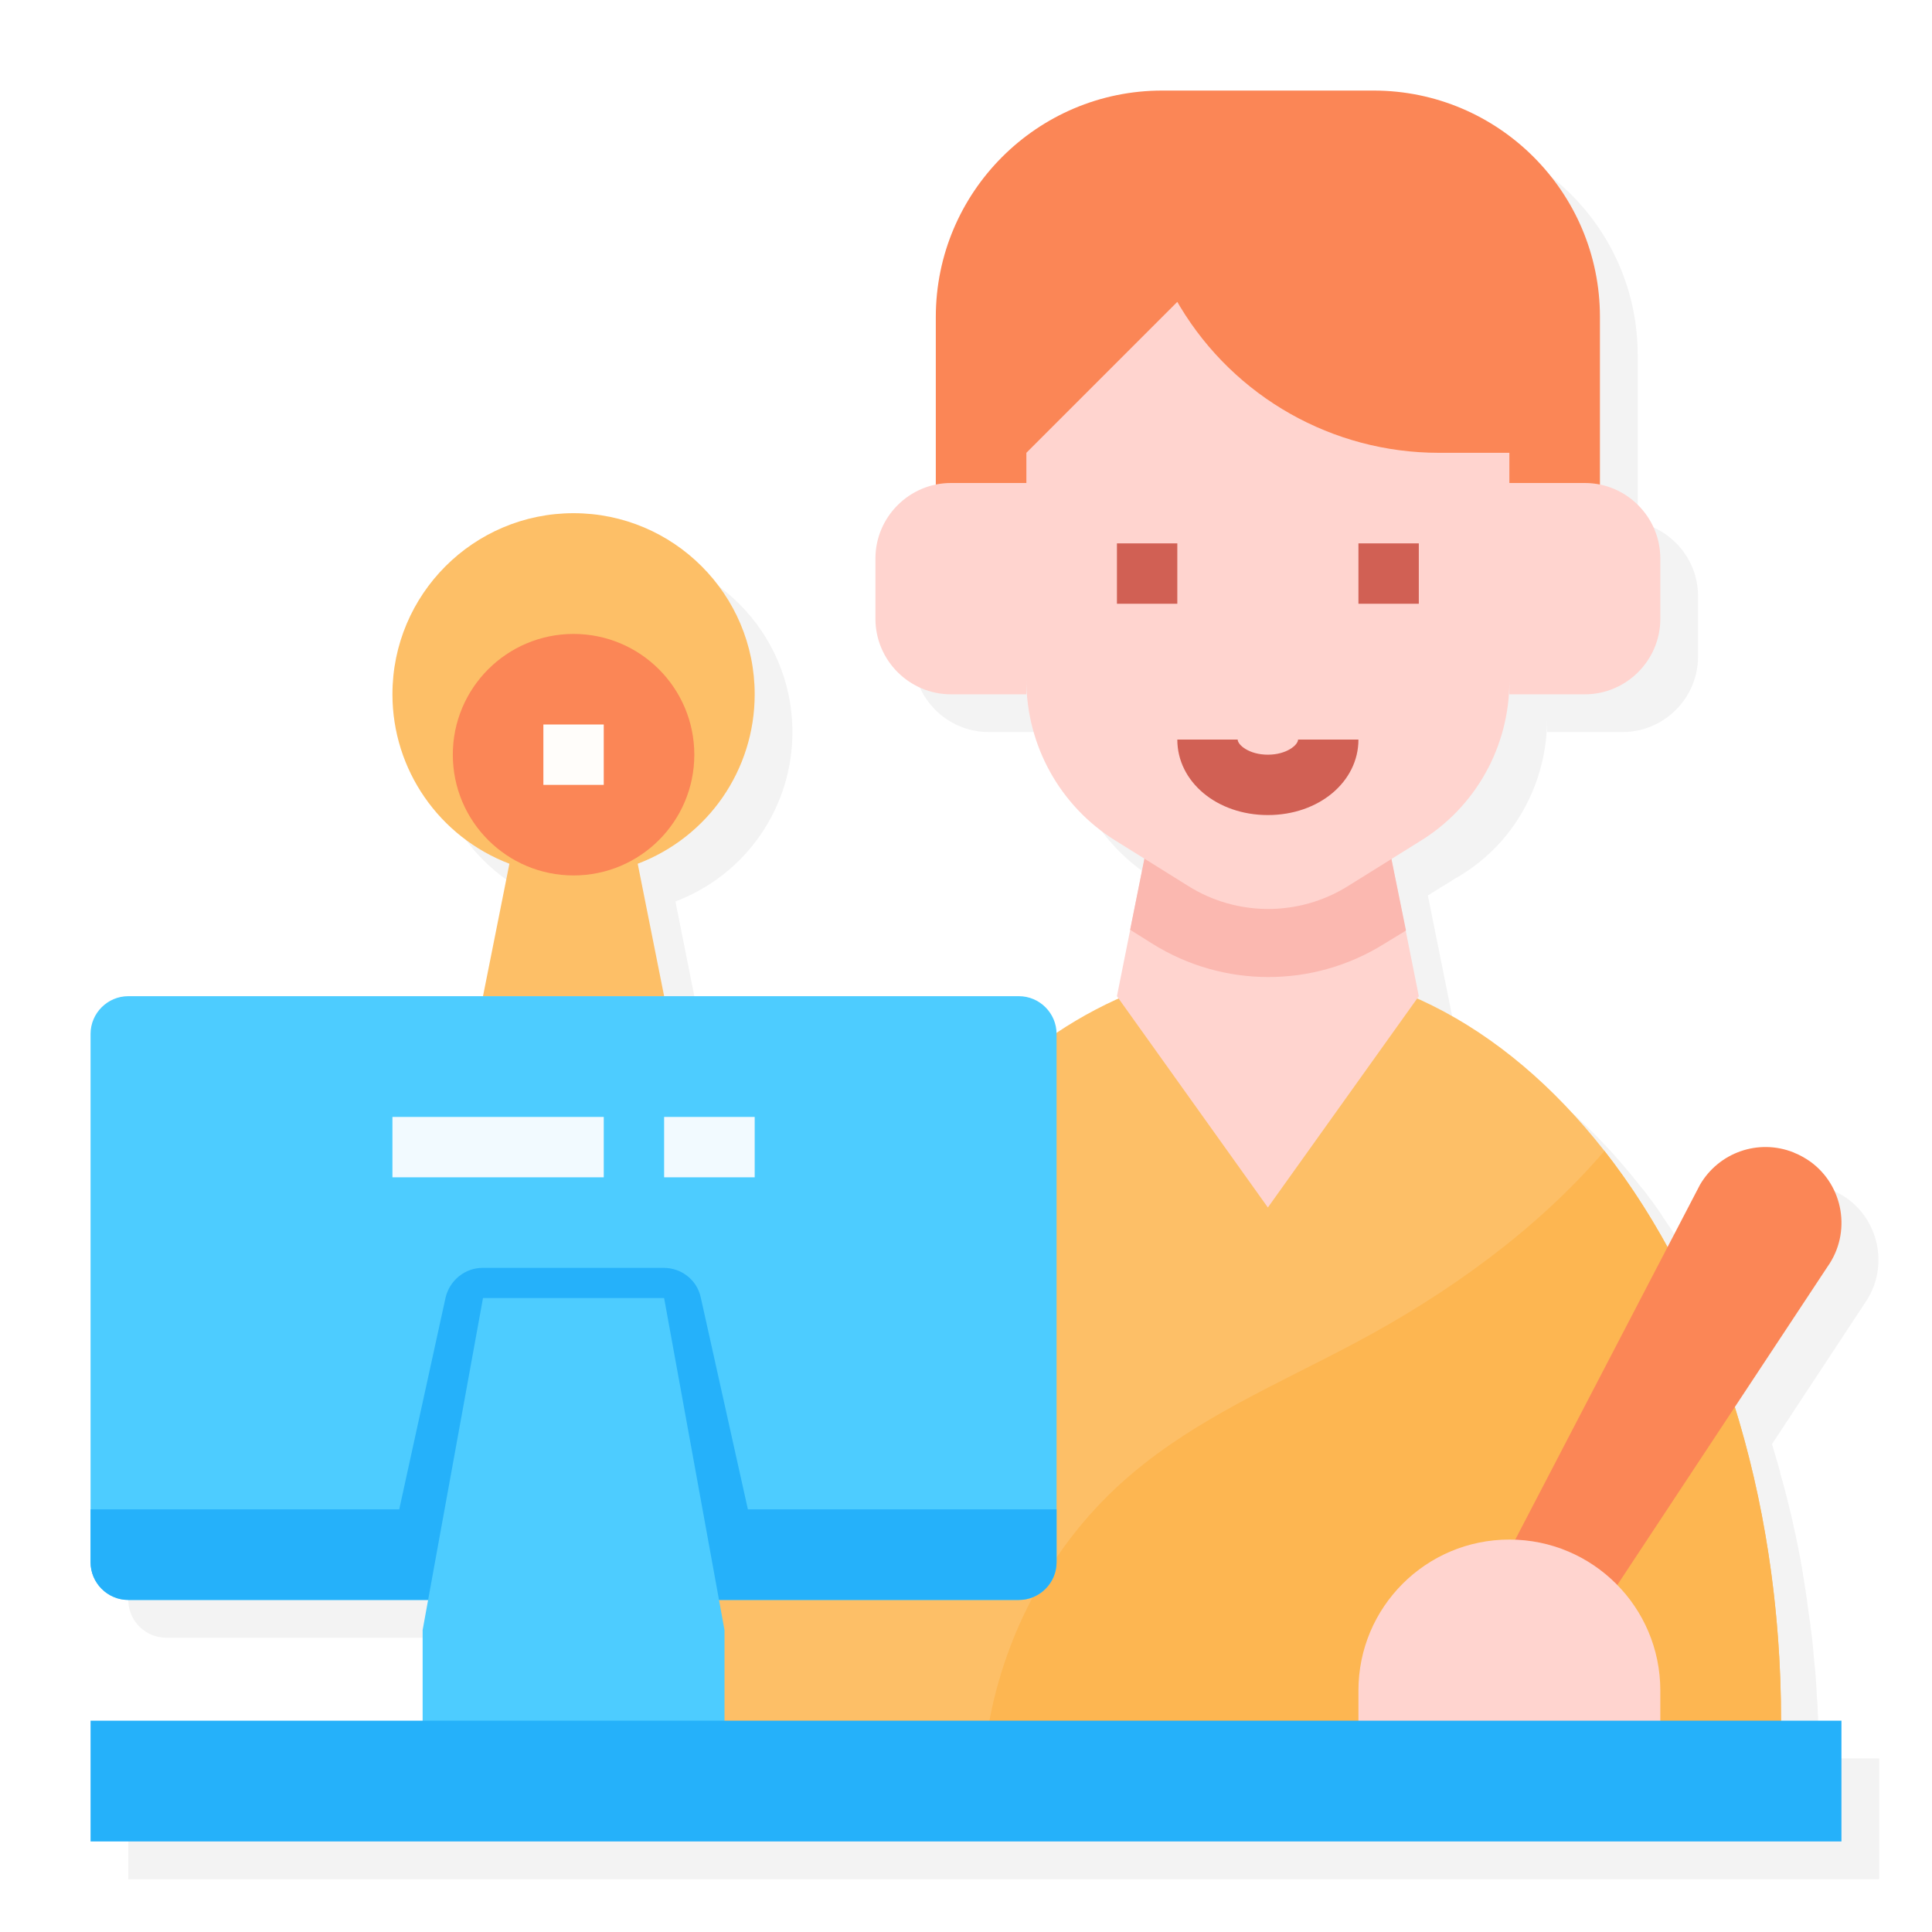
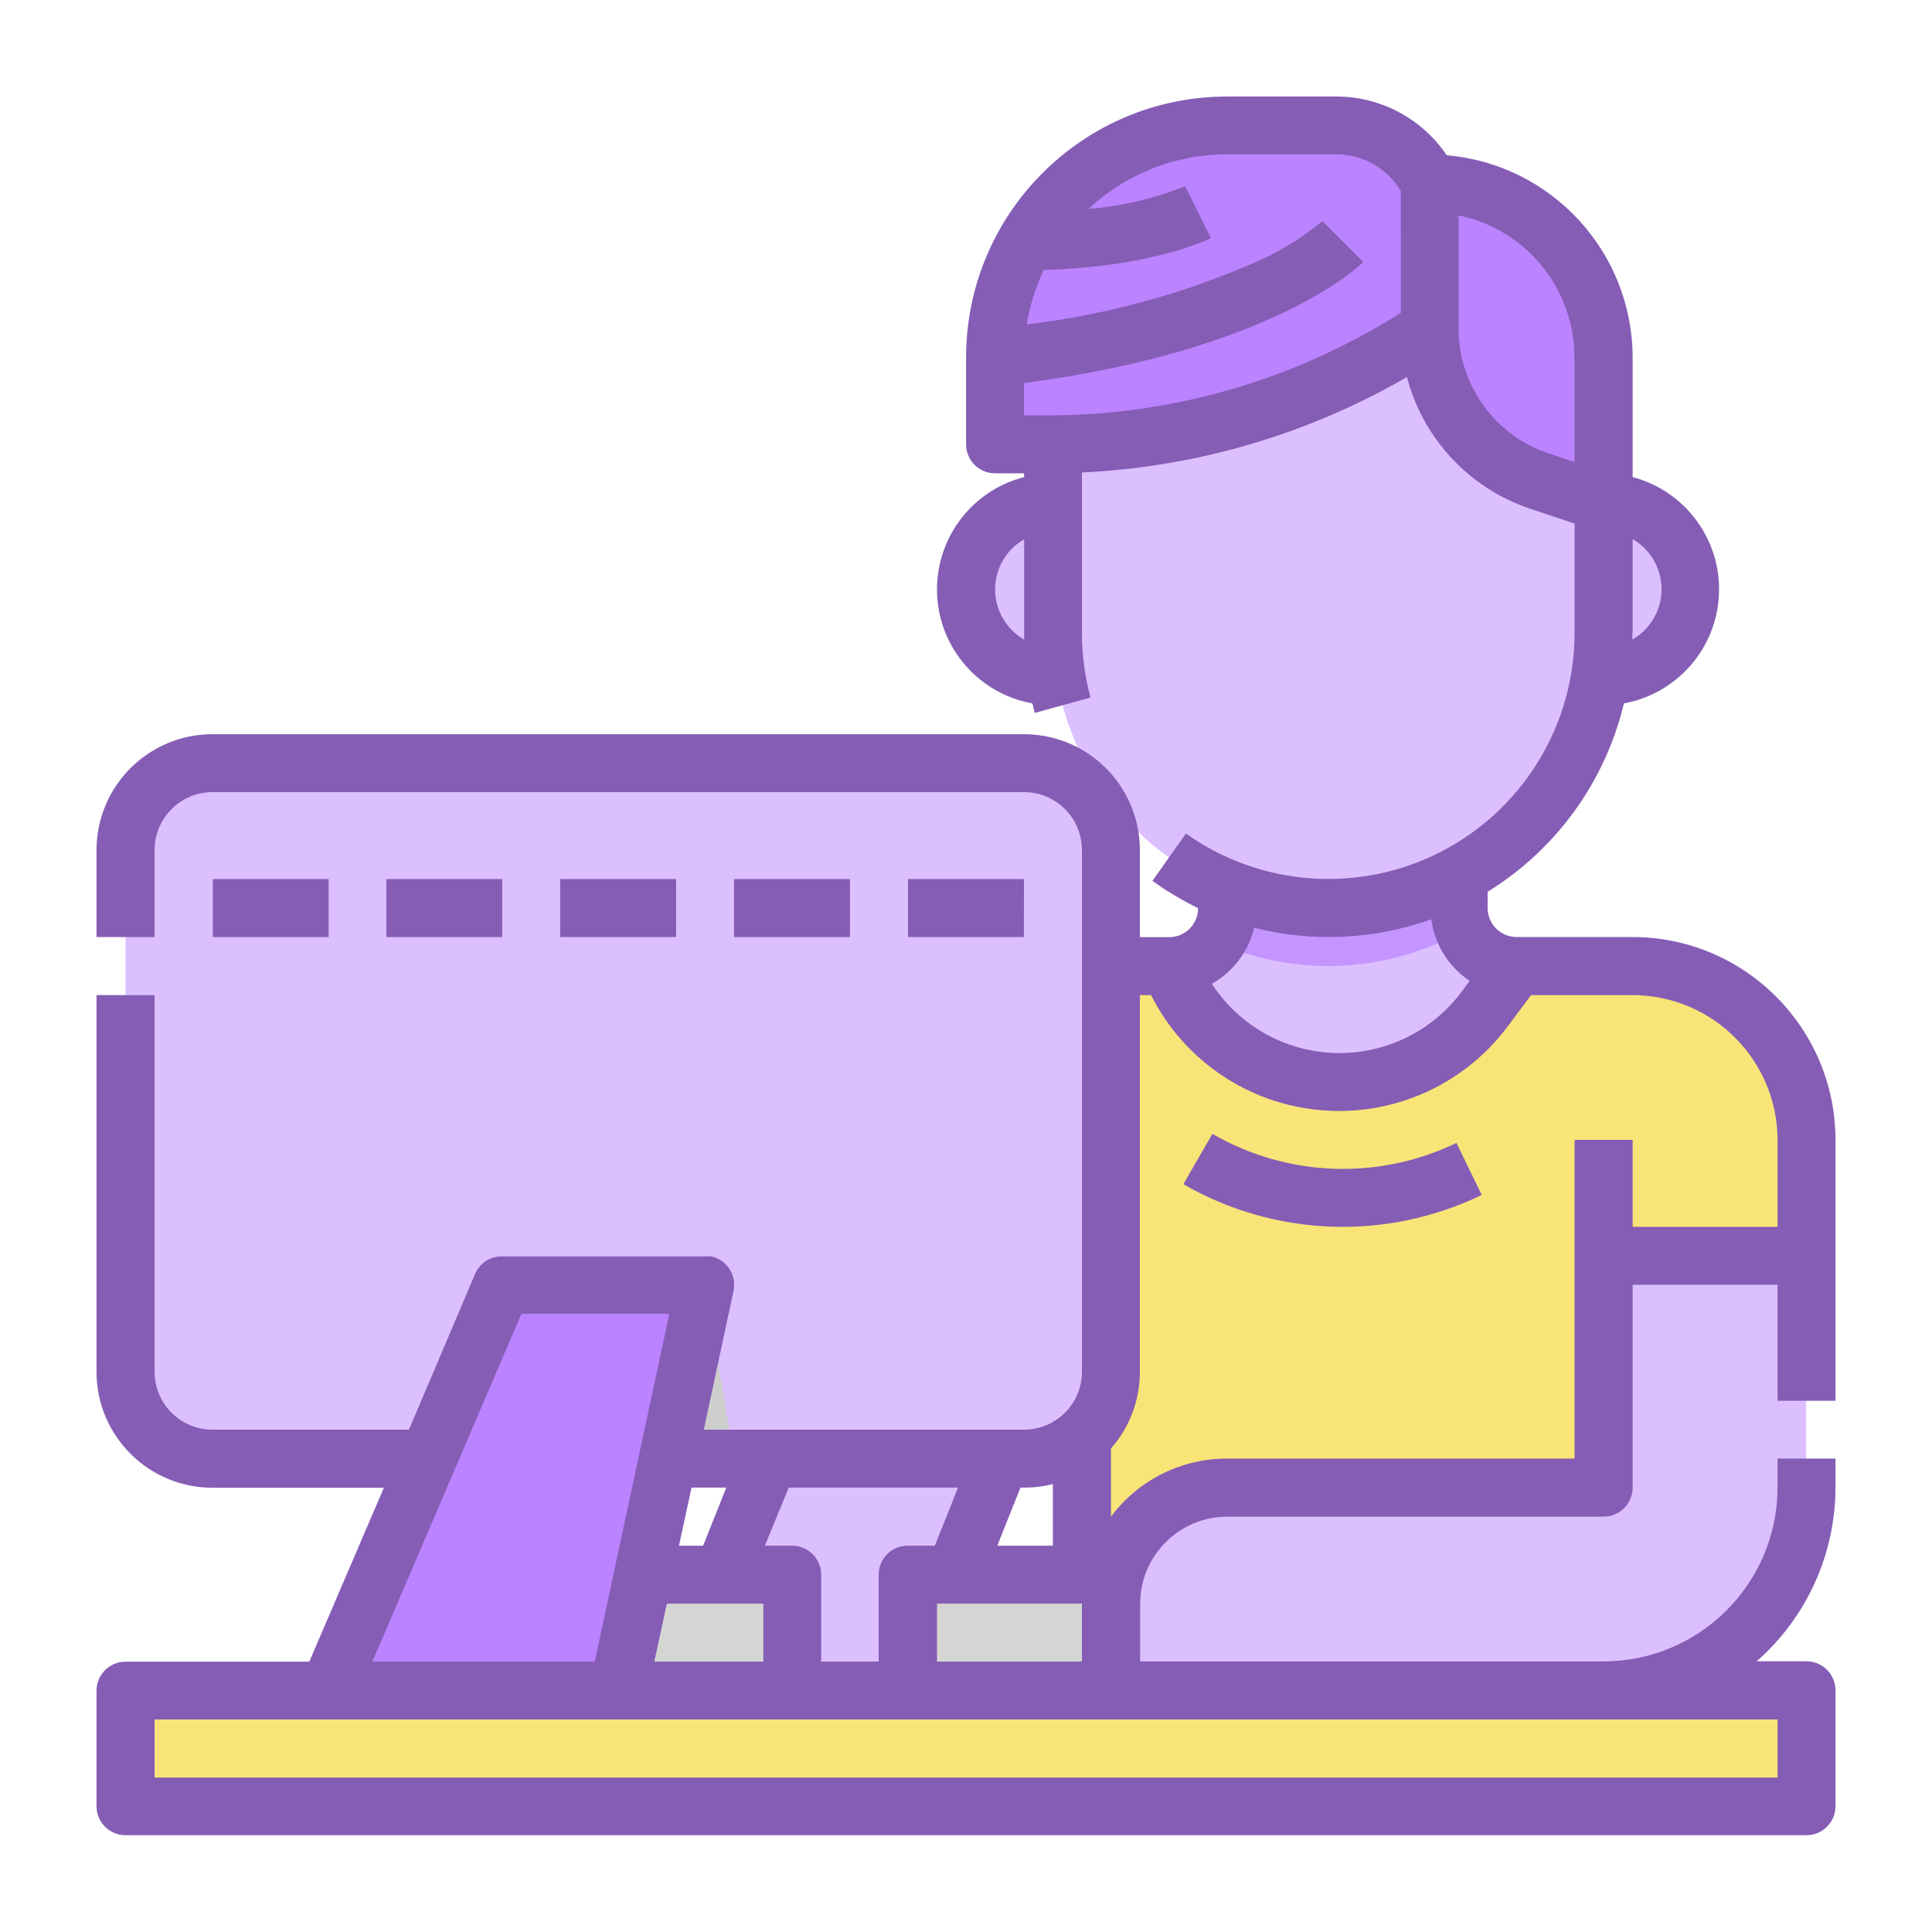
- <svg xmlns="http://www.w3.org/2000/svg" version="1.1" id="Flat" x="0px" y="0px" viewBox="0 0 512 512" style="enable-background:new 0 0 512 512;" xml:space="preserve">
-   <style type="text/css">
- 	.st0{opacity:5.000000e-02;}
- 	.st1{fill:#FB8656;}
- 	.st2{fill:#FDBF67;}
- 	.st3{fill:#FDB651;}
- 	.st4{fill:#FFD4CF;}
- 	.st5{fill:#FBB8B0;}
- 	.st6{fill:#4DCCFF;}
- 	.st7{fill:#25B1FA;}
- 	.st8{fill:#D16054;}
- 	.st9{fill:#FFFDFA;}
- 	.st10{fill:#F2FAFF;}
- </style>
-   <path class="st0" d="M482,466c0-1.8,0-3.6-0.1-5.4c0-0.6,0-1.2,0-1.8c0-1.2-0.1-2.4-0.1-3.6c0-0.7-0.1-1.4-0.1-2.1  c0-1.1-0.1-2.2-0.2-3.2c0-0.7-0.1-1.5-0.1-2.2c-0.1-1-0.1-2.1-0.2-3.1c-0.1-0.8-0.1-1.5-0.2-2.3c-0.1-1-0.2-2-0.3-3  c-0.1-0.8-0.1-1.5-0.2-2.3c-0.1-1-0.2-2-0.3-3c-0.1-0.7-0.2-1.5-0.3-2.2c-0.1-1-0.2-2-0.4-3c-0.1-0.7-0.2-1.5-0.3-2.2  c-0.1-1-0.3-2-0.4-3c-0.1-0.7-0.2-1.4-0.3-2.1c-0.2-1-0.3-2.1-0.5-3.1c-0.1-0.6-0.2-1.3-0.3-1.9c-0.2-1.2-0.4-2.3-0.6-3.5  c-0.1-0.5-0.2-1-0.3-1.5c-0.3-1.7-0.7-3.3-1-5c0-0.1,0-0.2-0.1-0.3c-0.3-1.6-0.7-3.1-1-4.6c-0.1-0.5-0.3-1.1-0.4-1.6  c-0.3-1.1-0.5-2.2-0.8-3.3c-0.2-0.6-0.3-1.2-0.5-1.9c-0.3-1-0.5-2-0.8-2.9c-0.2-0.7-0.4-1.3-0.5-2c-0.3-0.9-0.5-1.9-0.8-2.8  c-0.2-0.7-0.4-1.3-0.6-2c-0.2-0.8-0.5-1.6-0.7-2.4l24.5-37.2c6.4-9,4.3-21.5-4.6-27.9c-1.3-0.9-2.7-1.7-4.2-2.3l-0.2-0.1  c-9.3-3.7-19.8,0-24.8,8.6l-8.6,16.4c0-0.1-0.1-0.1-0.1-0.2c-0.4-0.8-0.9-1.6-1.3-2.3c-0.3-0.5-0.6-1.1-0.9-1.6  c-0.4-0.8-0.9-1.5-1.3-2.2c-0.3-0.5-0.6-1.1-1-1.6c-0.4-0.7-0.9-1.5-1.4-2.2c-0.3-0.5-0.6-1-1-1.5c-0.5-0.7-0.9-1.4-1.4-2.2  c-0.3-0.5-0.6-1-1-1.5c-0.5-0.7-1-1.5-1.5-2.2c-0.3-0.5-0.6-0.9-0.9-1.4c-0.5-0.8-1.1-1.5-1.6-2.3c-0.3-0.4-0.6-0.8-0.9-1.2  c-0.7-0.9-1.3-1.8-2-2.6c-0.2-0.2-0.3-0.4-0.5-0.6c0,0,0,0,0,0c-14.2-18.2-31.1-32.1-49.6-40.4l0.4-0.6l-7.3-36.3l7.6-4.7  C401,224,410,207.9,410,190.5v3.5h20c11,0,20-9,20-20v-16c0-9.7-6.9-17.7-16-19.6V94c0-33.1-26.9-60-60-60h-56  c-33.1,0-60,26.9-60,60v44.4c-9.1,1.9-16,9.9-16,19.6v16c0,11,9,20,20,20h20v-3.7c0,17.2,8.9,33.3,23.5,42.4l7.8,4.9l-3.8,18.9l0,0  L306,274l0.4,0.6c-5.6,2.5-11.1,5.6-16.4,9.1c-0.2-5.4-4.6-9.7-10-9.7h-94l-7-35.1c18.7-7.1,31-24.9,31-44.9c0-26.5-21.5-48-48-48  c-26.5,0-48,21.5-48,48c0,20,12.4,37.8,31,44.9l-7,35.1H44c-5.5,0-10,4.5-10,10v126v14c0,5.5,4.5,10,10,10h79.5l-1.5,8v24H34v32h464  v-32H482z" />
-   <path class="st1" d="M424,152V84c0-33.1-26.9-60-60-60h-56c-33.1,0-60,26.9-60,60v68H424z" />
-   <path class="st2" d="M336,256c75.1,0,136,89.5,136,200v8H184v-8c0-10.5,0.6-21,1.7-31.4c0.6-5.3,17.3-10.6,18.1-15.8  C218.3,321.1,272,256,336,256z" />
-   <path class="st3" d="M472,456c0-60.3-18.1-114.4-46.8-151c-17.9,20.9-41.6,37.9-66.1,50.9c-20.3,10.8-41.8,19.9-59.3,34.8  C278.1,409,264.2,435.9,261,464h211L472,456z" />
-   <path class="st4" d="M296,264l40,56l40-56l-8-40h-64L296,264z" />
-   <path class="st5" d="M368,224h-64l-4.5,22.4l5.9,3.7c18.7,11.7,42.5,11.8,61.3,0.1l5.9-3.6L368,224z" />
-   <path class="st4" d="M420,128h-20v-8h-18.7c-28.1,0-54.1-14.7-68.6-38.8L312,80l-40,40v8h-20c-11,0-20,9-20,20v16c0,11,9,20,20,20  h20v-3.7c0,17.2,8.9,33.3,23.5,42.4l19.4,12.1c12.9,8.1,29.3,8.1,42.2,0.1l19.1-11.9C391,214,400,197.9,400,180.5v3.5h20  c11,0,20-9,20-20v-16C440,137,431,128,420,128L420,128z" />
-   <g>
-     <path class="st2" d="M200,184c0-26.5-21.5-48-48-48s-48,21.5-48,48c0,20,12.4,37.8,31,44.9l-7,35.1h48l-7-35.1   C187.7,221.8,200,204,200,184z" />
-     <path class="st1" d="M424,427l60.3-91.3c6.4-9,4.3-21.5-4.6-27.9c-1.3-0.9-2.7-1.7-4.2-2.3l-0.2-0.1c-9.3-3.7-19.8,0-24.8,8.6   L400,411L424,427z" />
-     <path class="st4" d="M360,456v8h80v-16c0-22.1-17.9-40-40-40s-40,17.9-40,40V456z" />
-     <path class="st6" d="M270,424H34c-5.5,0-10-4.5-10-10V274c0-5.5,4.5-10,10-10h236c5.5,0,10,4.5,10,10v140   C280,419.5,275.5,424,270,424z" />
-     <path class="st7" d="M198.2,400l-12.5-56.2c-1-4.6-5.1-7.8-9.8-7.8h-48c-4.7,0-8.7,3.3-9.8,7.8L105.8,400H24v14c0,5.5,4.5,10,10,10   h236c5.5,0,10-4.5,10-10v-14H198.2z" />
-     <circle class="st1" cx="152" cy="200" r="32" />
-     <path class="st6" d="M112,464h80v-32l-16-88h-48l-16,88V464z" />
-     <path class="st7" d="M488,488H24v-32h464V488z" />
+ <svg xmlns="http://www.w3.org/2000/svg" id="Capa_1" data-name="Capa 1" viewBox="0 0 141.73 141.73">
+   <defs>
+     <style>.cls-1{fill:#dcbfff;}.cls-2{fill:#c595ff;}.cls-3{fill:#f9e478;}.cls-4{fill:#bb83ff;}.cls-5{fill:#cececc;}.cls-6{fill:#d5d5d3;}.cls-7{fill:#855db5;}</style>
+   </defs>
+   <g id="Filled_outline" data-name="Filled outline">
+     <path class="cls-1" d="M111.26,70.87V83.62H85.75V70.87A4.25,4.25,0,0,0,90,66.62h0V62.36h17v4.25a4.25,4.25,0,0,0,4.24,4.26Z" />
+     <path class="cls-2" d="M107.35,68.27a20.22,20.22,0,0,1-18.16.84,4.24,4.24,0,0,0,.81-2.5V62.36h17v4.25A4.11,4.11,0,0,0,107.35,68.27Z" />
+     <path class="cls-3" d="M67.66,78.88l-5.3,13.25h17V124h38.27V92.13h14.88V83.62a12.75,12.75,0,0,0-12.75-12.75h-8.51l-2.38,3.18a13.32,13.32,0,0,1-22.56-2l-.57-1.14H79.5A12.76,12.76,0,0,0,67.66,78.88Z" />
+     <path class="cls-1" d="M66.61,124h-17L62.36,92.13h17Z" />
+     <path class="cls-1" d="M117.64,49.61h-4.25V36.85h4.25a6.38,6.38,0,0,1,0,12.76Z" />
+     <path class="cls-1" d="M77.24,36.85H81.5V49.61H77.24a6.38,6.38,0,0,1,0-12.76Z" />
+     <path class="cls-1" d="M90,19.84h14.88A12.76,12.76,0,0,1,117.64,32.6V46.42a20.2,20.2,0,0,1-40.4,0V32.6A12.76,12.76,0,0,1,90,19.84Z" />
+     <path class="cls-4" d="M117.64,36.85,113,35.29a11.81,11.81,0,0,1-8.07-11.2V13.46a12.76,12.76,0,0,1,12.76,12.76Z" />
+     <path class="cls-4" d="M104.88,13.46V24.09a50.42,50.42,0,0,1-13.41,6.34A50.65,50.65,0,0,1,76.8,32.6H73V26.22a17,17,0,0,1,17-17h8A7.69,7.69,0,0,1,104.88,13.46Z" />
+     <path class="cls-3" d="M9.21,124H132.52v8.5H9.21Z" />
+     <rect class="cls-1" x="9.21" y="55.98" width="72.29" height="51.03" rx="6.38" />
+     <path class="cls-5" d="M45.35,107h8.51L51.73,94.25H45.35Z" />
+     <path class="cls-6" d="M32.6,115.51H58.11V124H32.6Z" />
+     <path class="cls-4" d="M45.35,124H24.09L36.85,94.25H51.73Z" />
+     <path class="cls-6" d="M66.61,115.51H92.13V124H66.61Z" />
+     <path class="cls-1" d="M117.64,92.13v17H90a8.5,8.5,0,0,0-8.5,8.51v4.25A2.12,2.12,0,0,0,83.62,124h34a14.89,14.89,0,0,0,14.88-14.89v-17Z" />
+     <path class="cls-7" d="M119.77,68.74h-8.51a2.13,2.13,0,0,1-2.13-2.12h0V65.42a22.34,22.34,0,0,0,10-13.82A8.51,8.51,0,0,0,119.77,35V26.22a14.92,14.92,0,0,0-13.64-14.83A9.77,9.77,0,0,0,98,7.08H90A19.16,19.16,0,0,0,70.87,26.22V32.6A2.12,2.12,0,0,0,73,34.72h2.13V35a8.5,8.5,0,0,0,.6,16.6l.18.7L80,51.17a18.17,18.17,0,0,1-.63-4.75V34.66a52.44,52.44,0,0,0,23.84-7,13.92,13.92,0,0,0,9.07,9.67l3.23,1.08v8A18.06,18.06,0,0,1,87,61.15l-2.46,3.47a23,23,0,0,0,3.35,2v0a2.12,2.12,0,0,1-2.12,2.13H83.62V62.36a8.51,8.51,0,0,0-8.5-8.5H15.59a8.51,8.51,0,0,0-8.51,8.5v6.38h4.26V62.36a4.25,4.25,0,0,1,4.25-4.25H75.12a4.25,4.25,0,0,1,4.25,4.25v38.27a4.25,4.25,0,0,1-4.25,4.25H51.63L53.81,94.7a2.13,2.13,0,0,0-1.63-2.53,2.28,2.28,0,0,0-.45,0H36.85a2.1,2.1,0,0,0-2,1.29L30,104.88H15.59a4.25,4.25,0,0,1-4.25-4.25V73H7.08v27.64a8.51,8.51,0,0,0,8.51,8.5H28.16l-5.47,12.76H9.21A2.13,2.13,0,0,0,7.08,124v8.5a2.13,2.13,0,0,0,2.13,2.13H132.52a2.13,2.13,0,0,0,2.13-2.13V124a2.13,2.13,0,0,0-2.13-2.13h-3.65a17,17,0,0,0,5.78-12.76V107H130.4v2.12a12.78,12.78,0,0,1-12.76,12.76h-34v-4.25A6.4,6.4,0,0,1,90,111.26h27.64a2.13,2.13,0,0,0,2.13-2.13V94.25H130.4v8.51h4.25V83.62a14.9,14.9,0,0,0-14.88-14.88Zm0-22.32V39.55a4.25,4.25,0,0,1,1.55,5.8,4.1,4.1,0,0,1-.67.88,4,4,0,0,1-.9.68c0-.16,0-.33,0-.49ZM73,43.23a4.25,4.25,0,0,1,1.25-3,4.45,4.45,0,0,1,.88-.67v6.87c0,.16,0,.33,0,.49A4.25,4.25,0,0,1,73,43.23Zm29.77-20.29a48.32,48.32,0,0,1-26,7.53H75.12V28.1c18.2-2.38,24.62-8.61,24.89-8.88l-3-3a20.67,20.67,0,0,1-5.29,3.18,59.48,59.48,0,0,1-16.4,4.4,15,15,0,0,1,1.25-4c8-.22,12.07-2.24,12.26-2.33l-1.89-3.81a24.06,24.06,0,0,1-7.08,1.66,14.86,14.86,0,0,1,10.14-4h8A5.52,5.52,0,0,1,102.76,14Zm10.86,10.33A9.66,9.66,0,0,1,107,24.09V15.8a10.65,10.65,0,0,1,8.5,10.42V33.9ZM92,68.06a22.36,22.36,0,0,0,13-.62,6.4,6.4,0,0,0,1.81,3.69,6.81,6.81,0,0,0,1,.83l-.6.81a11.17,11.17,0,0,1-18.31-.6A6.41,6.41,0,0,0,92,68.06ZM79.37,117.64v4.25H68.74v-4.25Zm-4.51-8.51h.26a8.38,8.38,0,0,0,2.12-.26v4.52H73.16Zm-17,0H70.28l-1.7,4.26h-2a2.12,2.12,0,0,0-2.12,2.12v6.38H60.24v-6.38a2.13,2.13,0,0,0-2.13-2.12h-2Zm-7.13,0h2.55l-1.7,4.26H49.81ZM56,117.64v4.25H48l.92-4.25ZM38.25,96.38H49.1l-5.47,25.51H27.32Zm92.15,29.76v4.26H11.34v-4.26Zm0-36.14H119.77V83.62h-4.26V107H90a10.6,10.6,0,0,0-8.5,4.26v-5a8.48,8.48,0,0,0,2.12-5.62V73h.82a15.44,15.44,0,0,0,26.14,2.33L112.32,73h7.45A10.65,10.65,0,0,1,130.4,83.62Zm-23.56-6.16,1.86,3.82a23.4,23.4,0,0,1-21.89-.79l2.13-3.69a19.13,19.13,0,0,0,17.91.66Zm-70-15.1h-8.5V64.49h8.5Zm12.76-4.25v4.25H41.1V64.49Zm12.75,0v4.25h-8.5V64.49Zm12.76,4.25H66.61V64.49h8.51Zm-51-4.25v4.25h-8.5V64.49Z" />
  </g>
-   <g>
-     <path class="st8" d="M360,144h16v16h-16V144z" />
-     <path class="st8" d="M296,144h16v16h-16V144z" />
-     <path class="st8" d="M336,216c-13.5,0-24-8.8-24-20h16c0,1.4,3,4,8,4s8-2.6,8-4h16C360,207.2,349.5,216,336,216z" />
-   </g>
-   <path class="st9" d="M144,192h16v16h-16V192z" />
-   <path class="st10" d="M104,296h56v16h-56V296z" />
-   <path class="st10" d="M176,296h24v16h-24V296z" />
</svg>
